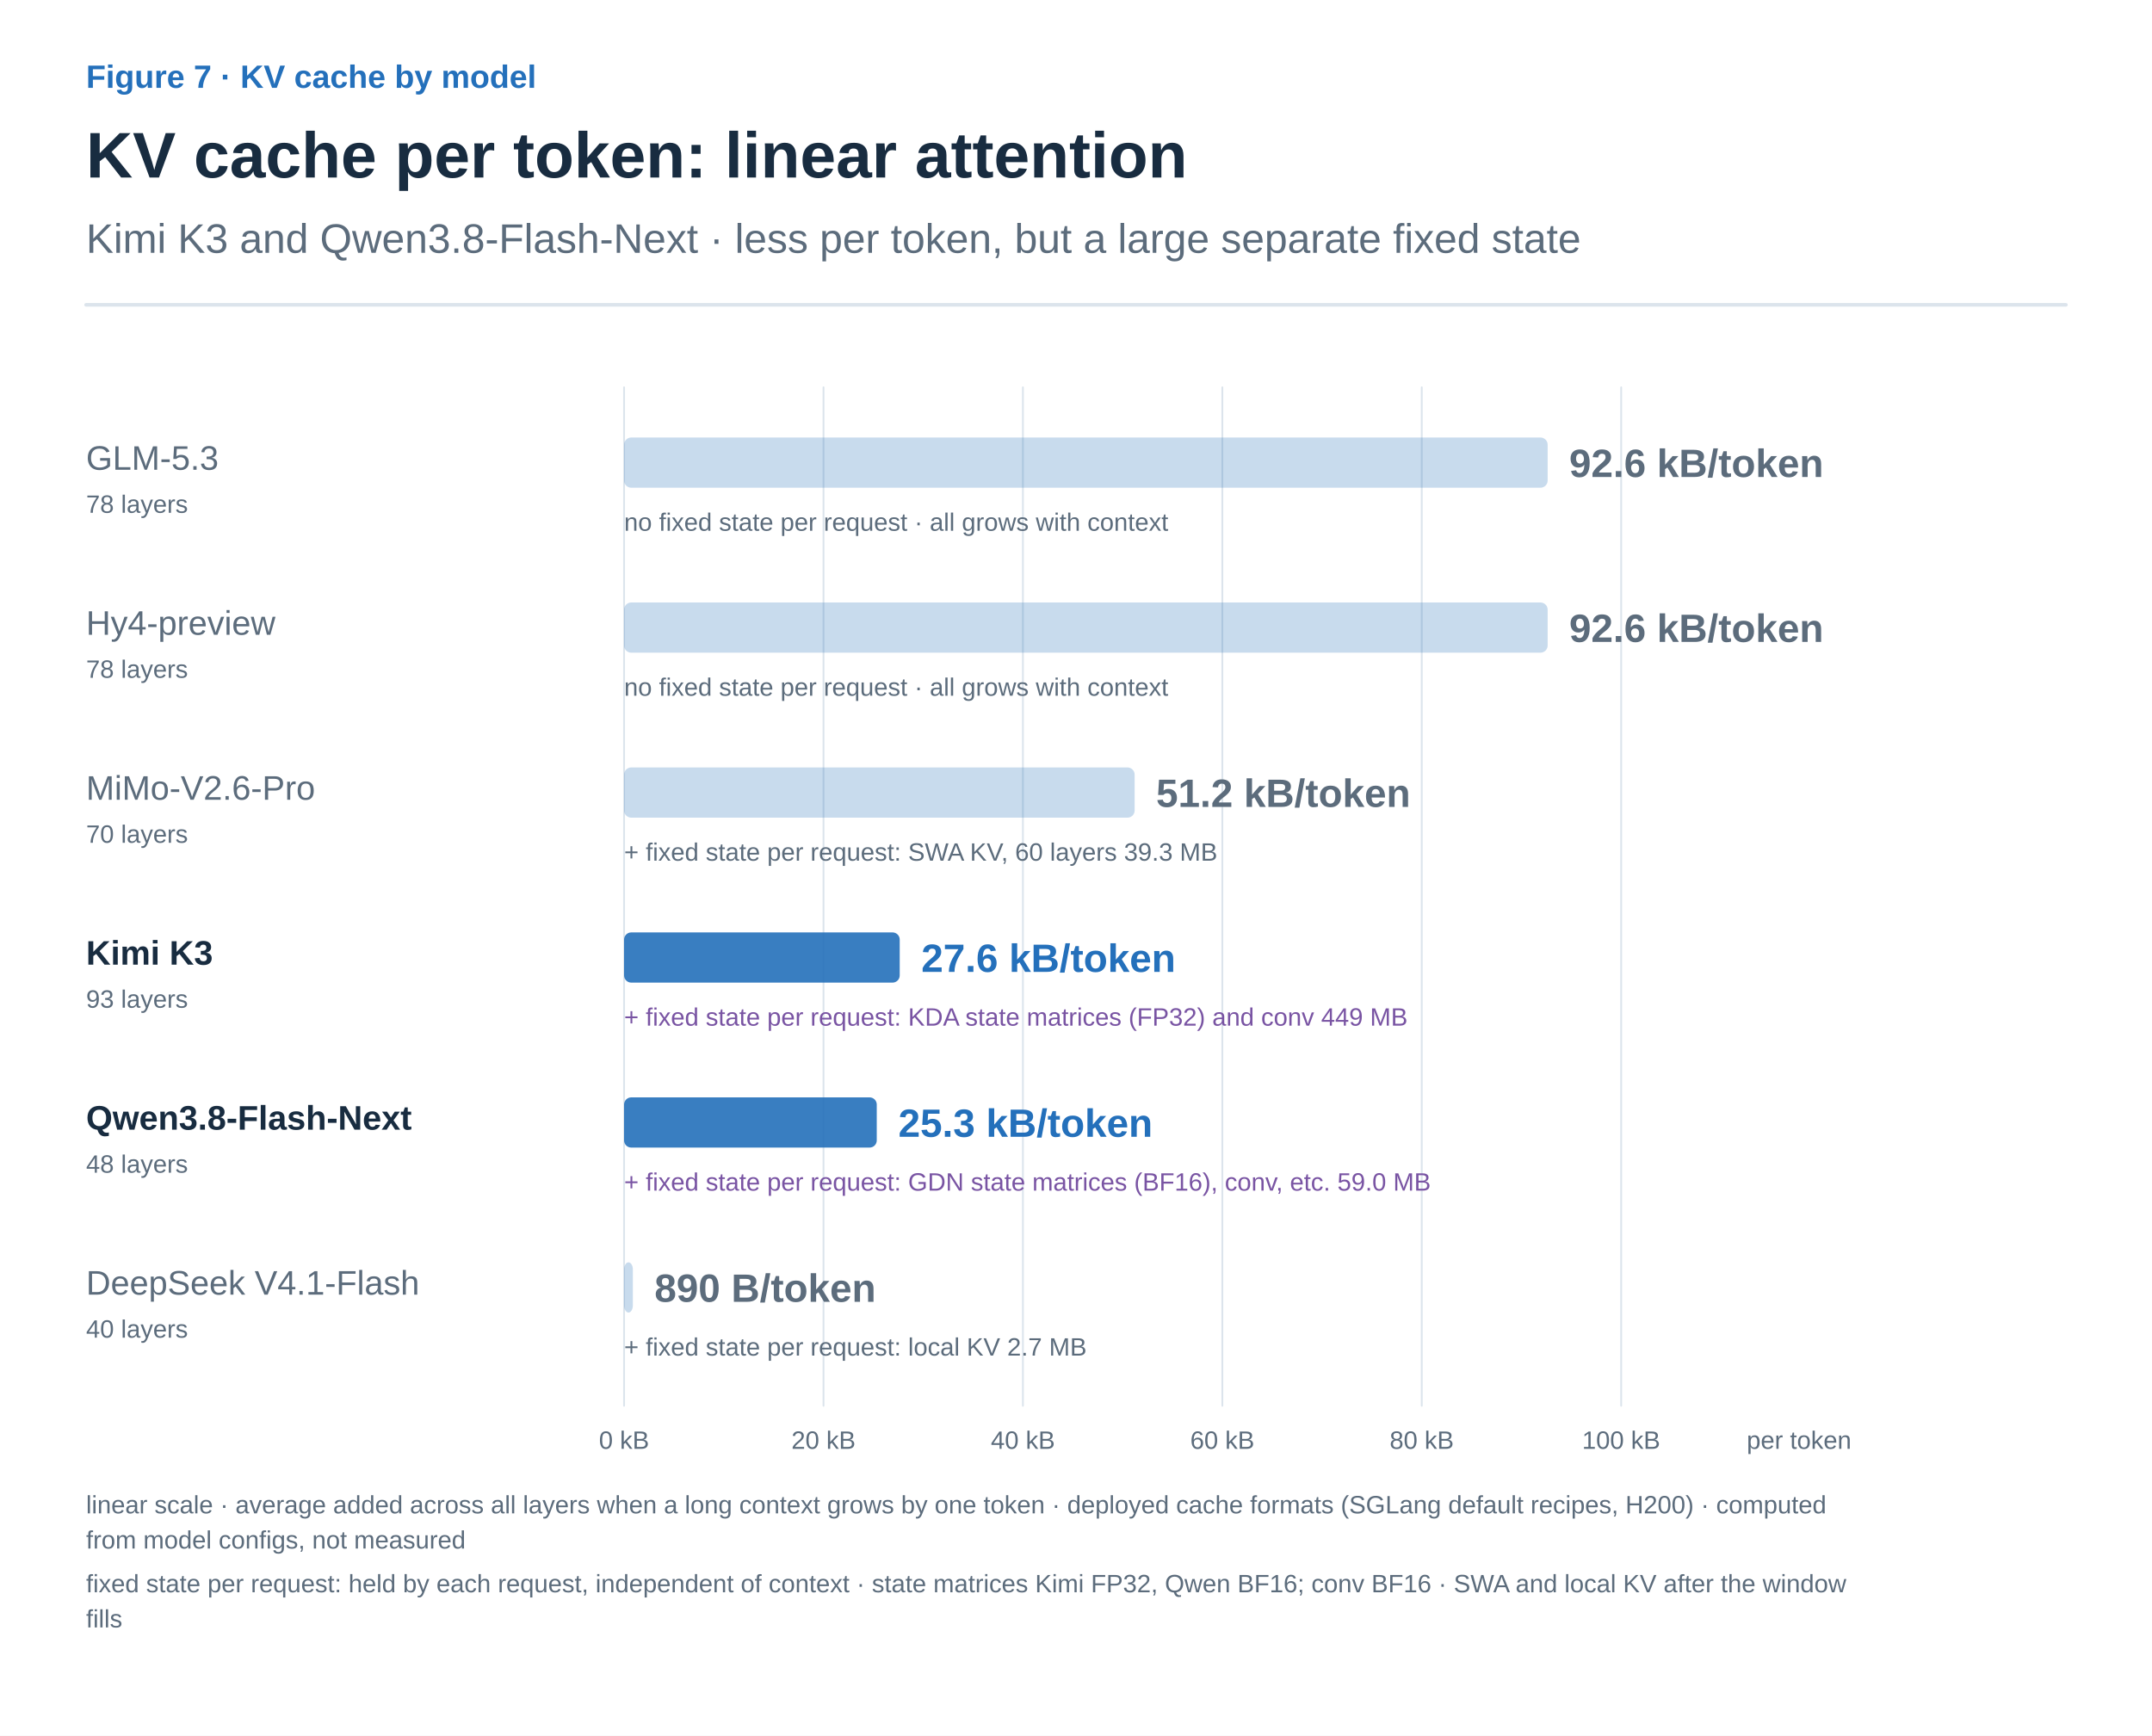
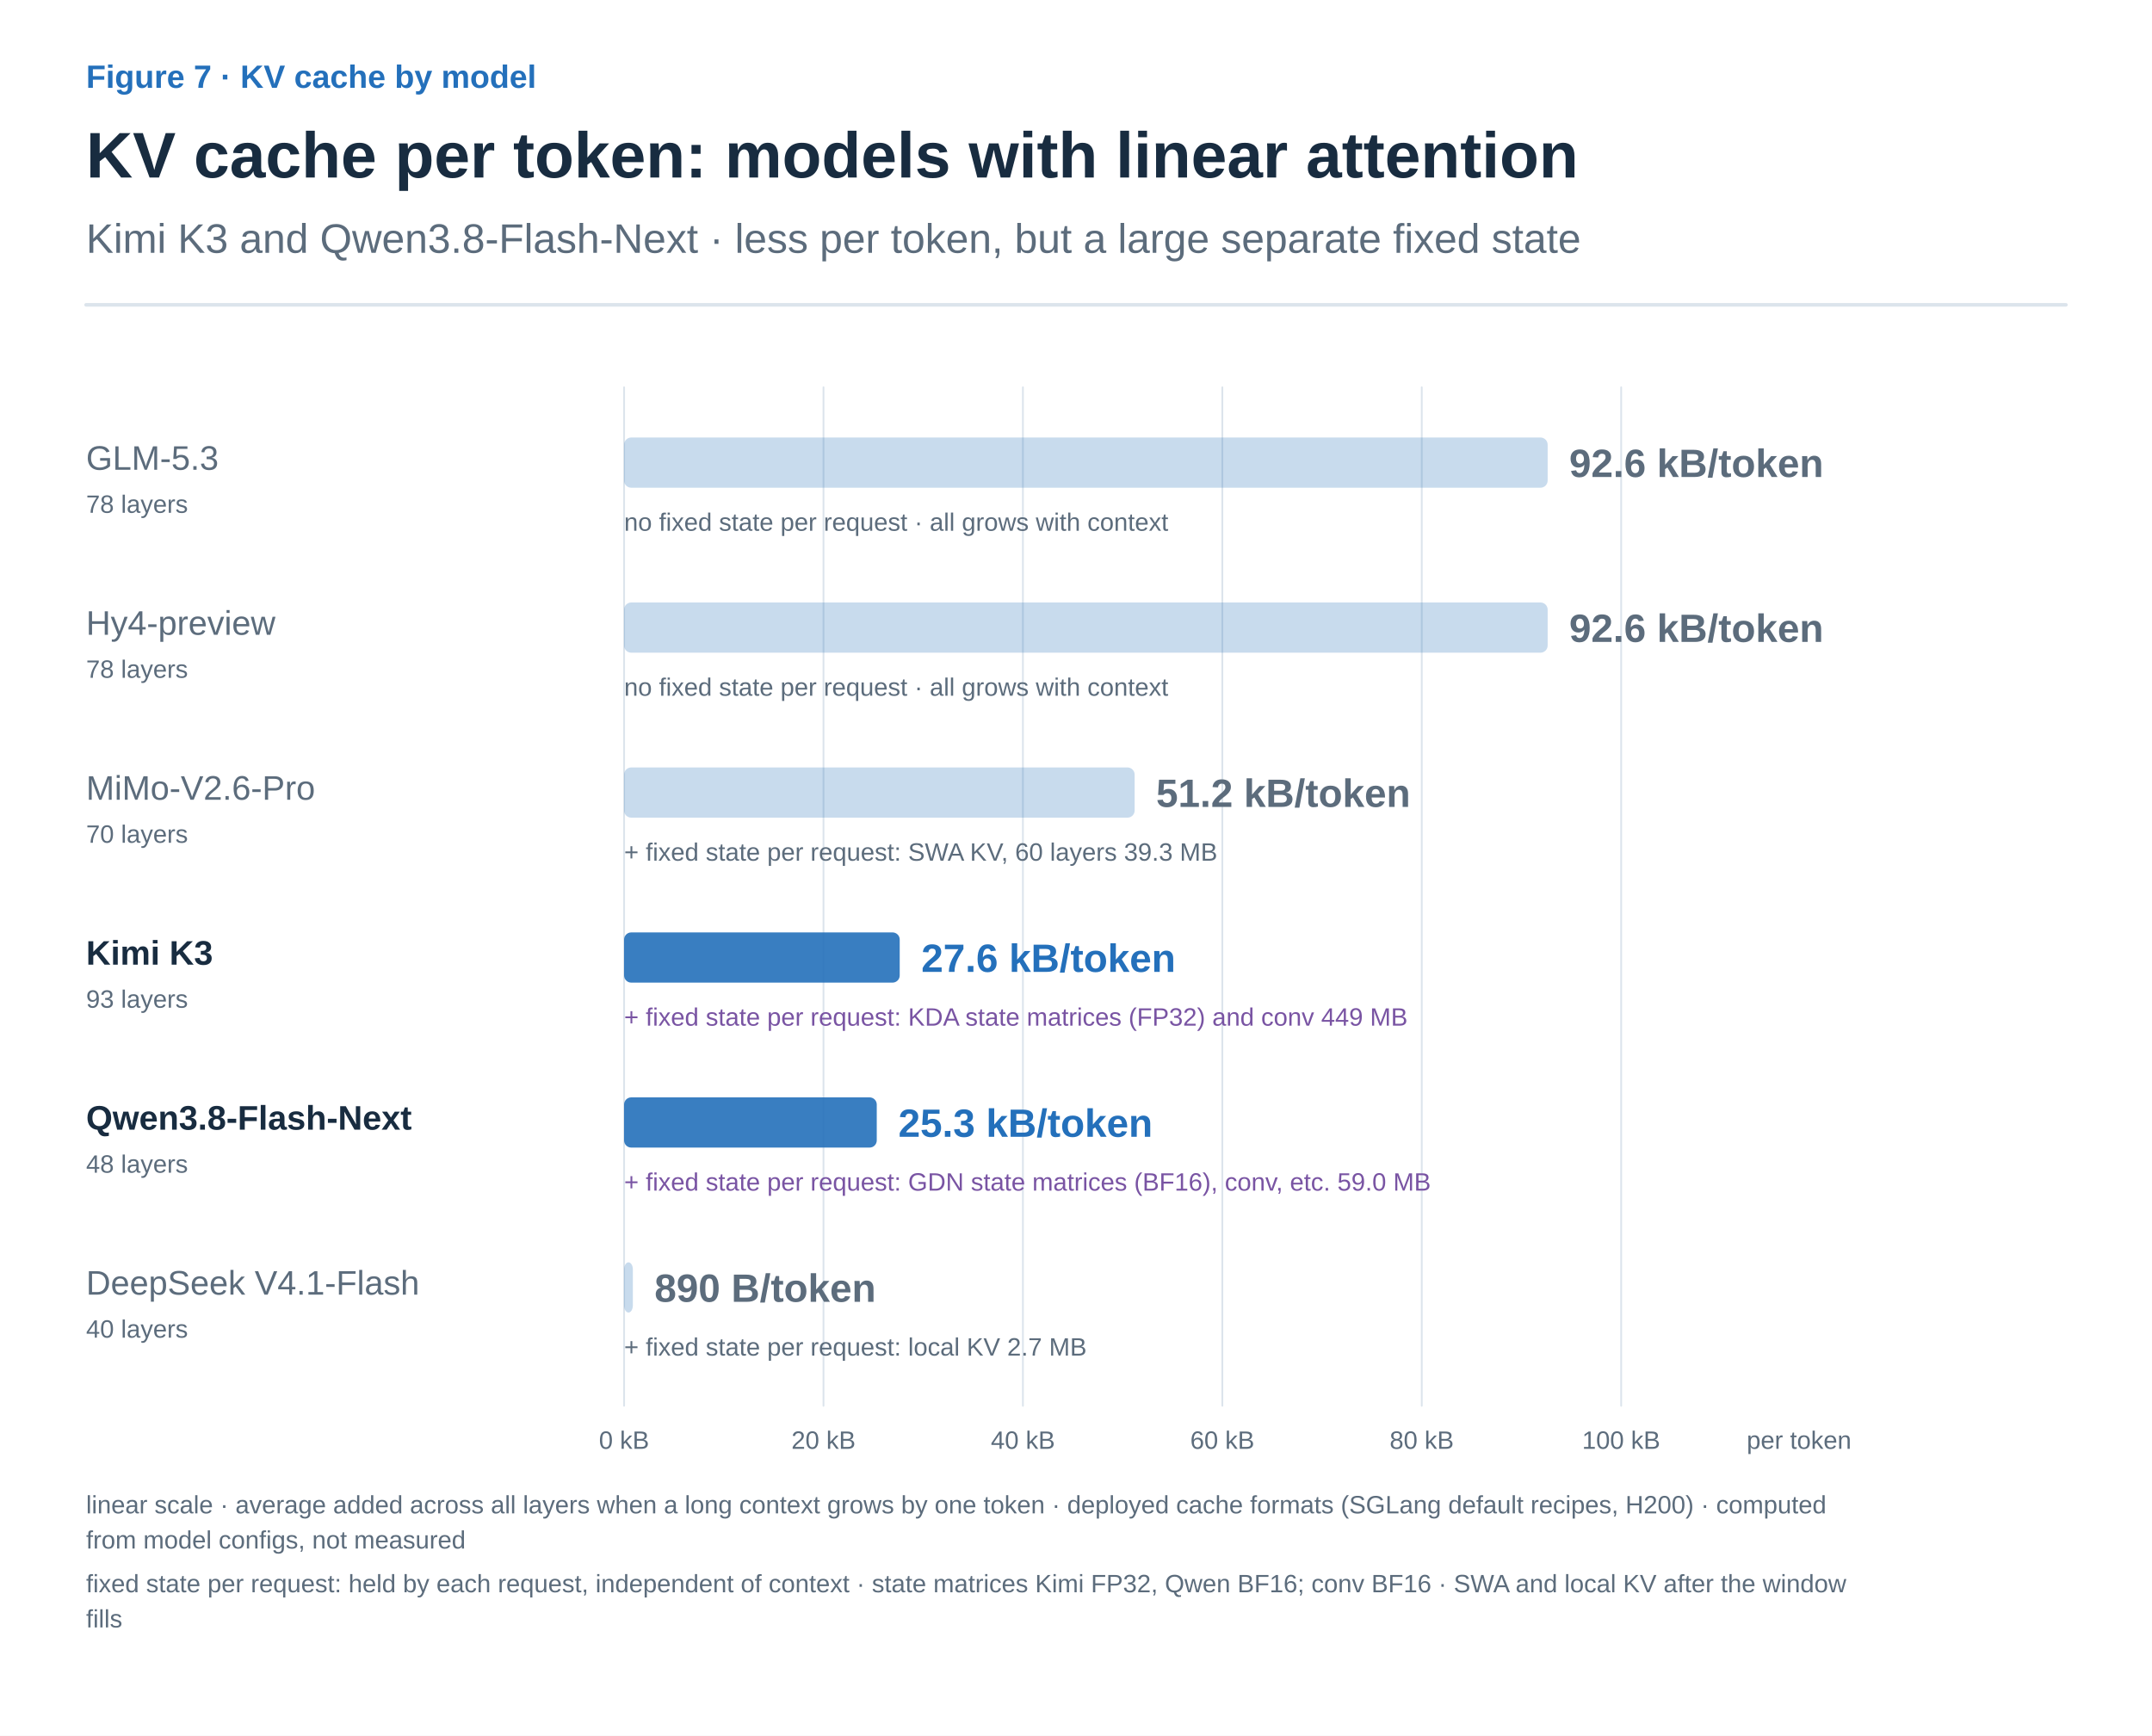
<svg xmlns="http://www.w3.org/2000/svg" width="1200" height="968" viewBox="0 0 1200 968" role="img" aria-labelledby="title desc">
  <defs>
    <marker id="arrow-ink" viewBox="0 0 10 10" refX="8" refY="5" markerWidth="6" markerHeight="6" orient="auto">
      <path d="M1 1 L9 5 L1 9" fill="none" stroke="#182C40" stroke-width="1.6" />
    </marker>
    <marker id="arrow-muted" viewBox="0 0 10 10" refX="8" refY="5" markerWidth="6" markerHeight="6" orient="auto">
      <path d="M1 1 L9 5 L1 9" fill="none" stroke="#5C6C7C" stroke-width="1.6" />
    </marker>
    <marker id="arrow-line" viewBox="0 0 10 10" refX="8" refY="5" markerWidth="6" markerHeight="6" orient="auto">
      <path d="M1 1 L9 5 L1 9" fill="none" stroke="#DCE4EC" stroke-width="1.6" />
    </marker>
    <marker id="arrow-paper" viewBox="0 0 10 10" refX="8" refY="5" markerWidth="6" markerHeight="6" orient="auto">
      <path d="M1 1 L9 5 L1 9" fill="none" stroke="#FFFFFF" stroke-width="1.6" />
    </marker>
    <marker id="arrow-blue" viewBox="0 0 10 10" refX="8" refY="5" markerWidth="6" markerHeight="6" orient="auto">
      <path d="M1 1 L9 5 L1 9" fill="none" stroke="#2470BB" stroke-width="1.6" />
    </marker>
    <marker id="arrow-teal" viewBox="0 0 10 10" refX="8" refY="5" markerWidth="6" markerHeight="6" orient="auto">
      <path d="M1 1 L9 5 L1 9" fill="none" stroke="#287D78" stroke-width="1.6" />
    </marker>
    <marker id="arrow-orange" viewBox="0 0 10 10" refX="8" refY="5" markerWidth="6" markerHeight="6" orient="auto">
      <path d="M1 1 L9 5 L1 9" fill="none" stroke="#B55B22" stroke-width="1.6" />
    </marker>
    <marker id="arrow-purple" viewBox="0 0 10 10" refX="8" refY="5" markerWidth="6" markerHeight="6" orient="auto">
      <path d="M1 1 L9 5 L1 9" fill="none" stroke="#7954A3" stroke-width="1.6" />
    </marker>
    <marker id="arrow-gray" viewBox="0 0 10 10" refX="8" refY="5" markerWidth="6" markerHeight="6" orient="auto">
      <path d="M1 1 L9 5 L1 9" fill="none" stroke="#657789" stroke-width="1.6" />
    </marker>
    <marker id="arrow-red" viewBox="0 0 10 10" refX="8" refY="5" markerWidth="6" markerHeight="6" orient="auto">
      <path d="M1 1 L9 5 L1 9" fill="none" stroke="#B34242" stroke-width="1.6" />
    </marker>
    <marker id="arrow-indigo" viewBox="0 0 10 10" refX="8" refY="5" markerWidth="6" markerHeight="6" orient="auto">
      <path d="M1 1 L9 5 L1 9" fill="none" stroke="#4C60A8" stroke-width="1.6" />
    </marker>
    <marker id="arrow-slate" viewBox="0 0 10 10" refX="8" refY="5" markerWidth="6" markerHeight="6" orient="auto">
      <path d="M1 1 L9 5 L1 9" fill="none" stroke="#8191A0" stroke-width="1.6" />
    </marker>
    <marker id="arrow-surface" viewBox="0 0 10 10" refX="8" refY="5" markerWidth="6" markerHeight="6" orient="auto">
      <path d="M1 1 L9 5 L1 9" fill="none" stroke="#F8FAFC" stroke-width="1.6" />
    </marker>
  </defs>
  <style>text{font-family:Arial,"Apple SD Gothic Neo","Noto Sans KR",sans-serif}text[font-family]{font-family:Menlo,Consolas,monospace}path{stroke-linecap:round;stroke-linejoin:round}</style>
  <rect width="100%" height="100%" fill="white" />
  <text x="48" y="49" fill="#2470BB" font-size="18" font-weight="600" text-anchor="start" data-max-width="1104">Figure 7 · KV cache by model</text>
-   <text x="48" y="99" fill="#182C40" font-size="36" font-weight="700" text-anchor="start" data-max-width="1104">KV cache per token: linear attention</text>
+   <text x="48" y="99" fill="#182C40" font-size="36" font-weight="700" text-anchor="start" data-max-width="1104">KV cache per token: models with linear attention</text>
  <text x="48" y="141" fill="#5C6C7C" font-size="23" font-weight="400" text-anchor="start" data-max-width="1104">Kimi K3 and Qwen3.8-Flash-Next · less per token, but a large separate fixed state</text>
  <path d="M48,170 H1152" stroke="#DCE4EC" stroke-width="2" />
  <g transform="translate(48 206) scale(1)" data-panel="1">
    <path d="M856 10 L856 578" stroke="#DCE4EC" stroke-width="1" fill="none" />
    <path d="M744.8 10 L744.8 578" stroke="#DCE4EC" stroke-width="1" fill="none" />
    <path d="M633.6 10 L633.6 578" stroke="#DCE4EC" stroke-width="1" fill="none" />
    <path d="M522.4 10 L522.4 578" stroke="#DCE4EC" stroke-width="1" fill="none" />
    <path d="M411.2 10 L411.2 578" stroke="#DCE4EC" stroke-width="1" fill="none" />
    <path d="M300 10 L300 578" stroke="#DCE4EC" stroke-width="1" fill="none" />
    <text x="0" y="56" fill="#5C6C7C" font-size="19" font-weight="400" text-anchor="start" data-max-width="280">GLM-5.3</text>
    <text x="0" y="80" fill="#5C6C7C" font-size="14" font-weight="400" text-anchor="start" data-max-width="280">78 layers</text>
    <rect x="300" y="38" width="515.0" height="28" rx="4" fill="#2470BB" fill-opacity="0.25" />
    <text x="827.012" y="60" fill="#5C6C7C" font-size="22" font-weight="700" text-anchor="start" data-max-width="220">92.6 kB/token</text>
    <text x="300" y="90" fill="#5C6C7C" font-size="14" font-weight="400" text-anchor="start" data-max-width="804">no fixed state per request · all grows with context</text>
    <text x="0" y="148" fill="#5C6C7C" font-size="19" font-weight="400" text-anchor="start" data-max-width="280">Hy4-preview</text>
    <text x="0" y="172" fill="#5C6C7C" font-size="14" font-weight="400" text-anchor="start" data-max-width="280">78 layers</text>
    <rect x="300" y="130" width="515.0" height="28" rx="4" fill="#2470BB" fill-opacity="0.25" />
    <text x="827.012" y="152" fill="#5C6C7C" font-size="22" font-weight="700" text-anchor="start" data-max-width="220">92.6 kB/token</text>
    <text x="300" y="182" fill="#5C6C7C" font-size="14" font-weight="400" text-anchor="start" data-max-width="804">no fixed state per request · all grows with context</text>
    <text x="0" y="240" fill="#5C6C7C" font-size="19" font-weight="400" text-anchor="start" data-max-width="280">MiMo-V2.6-Pro</text>
    <text x="0" y="264" fill="#5C6C7C" font-size="14" font-weight="400" text-anchor="start" data-max-width="280">70 layers</text>
    <rect x="300" y="222" width="284.7" height="28" rx="4" fill="#2470BB" fill-opacity="0.25" />
    <text x="596.672" y="244" fill="#5C6C7C" font-size="22" font-weight="700" text-anchor="start" data-max-width="220">51.2 kB/token</text>
    <text x="300" y="274" fill="#5C6C7C" font-size="14" font-weight="400" text-anchor="start" data-max-width="804">+ fixed state per request: SWA KV, 60 layers 39.3 MB</text>
    <text x="0" y="332" fill="#182C40" font-size="19" font-weight="700" text-anchor="start" data-max-width="280">Kimi K3</text>
    <text x="0" y="356" fill="#5C6C7C" font-size="14" font-weight="400" text-anchor="start" data-max-width="280">93 layers</text>
    <rect x="300" y="314" width="153.7" height="28" rx="4" fill="#2470BB" fill-opacity="0.9" />
    <text x="465.723" y="336" fill="#2470BB" font-size="22" font-weight="700" text-anchor="start" data-max-width="220">27.6 kB/token</text>
    <text x="300" y="366" fill="#7954A3" font-size="14" font-weight="400" text-anchor="start" data-max-width="804">+ fixed state per request: KDA state matrices (FP32) and conv 449 MB</text>
    <text x="0" y="424" fill="#182C40" font-size="19" font-weight="700" text-anchor="start" data-max-width="280">Qwen3.8-Flash-Next</text>
    <text x="0" y="448" fill="#5C6C7C" font-size="14" font-weight="400" text-anchor="start" data-max-width="280">48 layers</text>
    <rect x="300" y="406" width="140.9" height="28" rx="4" fill="#2470BB" fill-opacity="0.9" />
    <text x="452.913" y="428" fill="#2470BB" font-size="22" font-weight="700" text-anchor="start" data-max-width="220">25.3 kB/token</text>
    <text x="300" y="458" fill="#7954A3" font-size="14" font-weight="400" text-anchor="start" data-max-width="804">+ fixed state per request: GDN state matrices (BF16), conv, etc. 59.0 MB</text>
    <text x="0" y="516" fill="#5C6C7C" font-size="19" font-weight="400" text-anchor="start" data-max-width="280">DeepSeek V4.1-Flash</text>
    <text x="0" y="540" fill="#5C6C7C" font-size="14" font-weight="400" text-anchor="start" data-max-width="280">40 layers</text>
    <rect x="300" y="498" width="4.9" height="28" rx="4" fill="#2470BB" fill-opacity="0.25" />
    <text x="316.948" y="520" fill="#5C6C7C" font-size="22" font-weight="700" text-anchor="start" data-max-width="220">890 B/token</text>
    <text x="300" y="550" fill="#5C6C7C" font-size="14" font-weight="400" text-anchor="start" data-max-width="804">+ fixed state per request: local KV 2.7 MB</text>
    <text x="300" y="602" fill="#5C6C7C" font-size="14" font-weight="400" text-anchor="middle" data-max-width="80">0 kB</text>
    <text x="411.2" y="602" fill="#5C6C7C" font-size="14" font-weight="400" text-anchor="middle" data-max-width="80">20 kB</text>
    <text x="522.4" y="602" fill="#5C6C7C" font-size="14" font-weight="400" text-anchor="middle" data-max-width="80">40 kB</text>
    <text x="633.6" y="602" fill="#5C6C7C" font-size="14" font-weight="400" text-anchor="middle" data-max-width="80">60 kB</text>
    <text x="744.8" y="602" fill="#5C6C7C" font-size="14" font-weight="400" text-anchor="middle" data-max-width="80">80 kB</text>
    <text x="856" y="602" fill="#5C6C7C" font-size="14" font-weight="400" text-anchor="middle" data-max-width="80">100 kB</text>
    <text x="926" y="602" fill="#5C6C7C" font-size="14" font-weight="400" text-anchor="start" data-max-width="120">per token</text>
    <text x="0" y="638" fill="#5C6C7C" font-size="14" font-weight="400" text-anchor="start" data-max-width="1104">linear scale · average added across all layers when a long context grows by one token · deployed cache formats (SGLang default recipes, H200) · computed</text>
    <text x="0" y="657.6" fill="#5C6C7C" font-size="14" font-weight="400" text-anchor="start" data-max-width="1104">from model configs, not measured</text>
    <text x="0" y="682" fill="#5C6C7C" font-size="14" font-weight="400" text-anchor="start" data-max-width="1104">fixed state per request: held by each request, independent of context · state matrices Kimi FP32, Qwen BF16; conv BF16 · SWA and local KV after the window</text>
    <text x="0" y="701.6" fill="#5C6C7C" font-size="14" font-weight="400" text-anchor="start" data-max-width="1104">fills</text>
  </g>
</svg>
